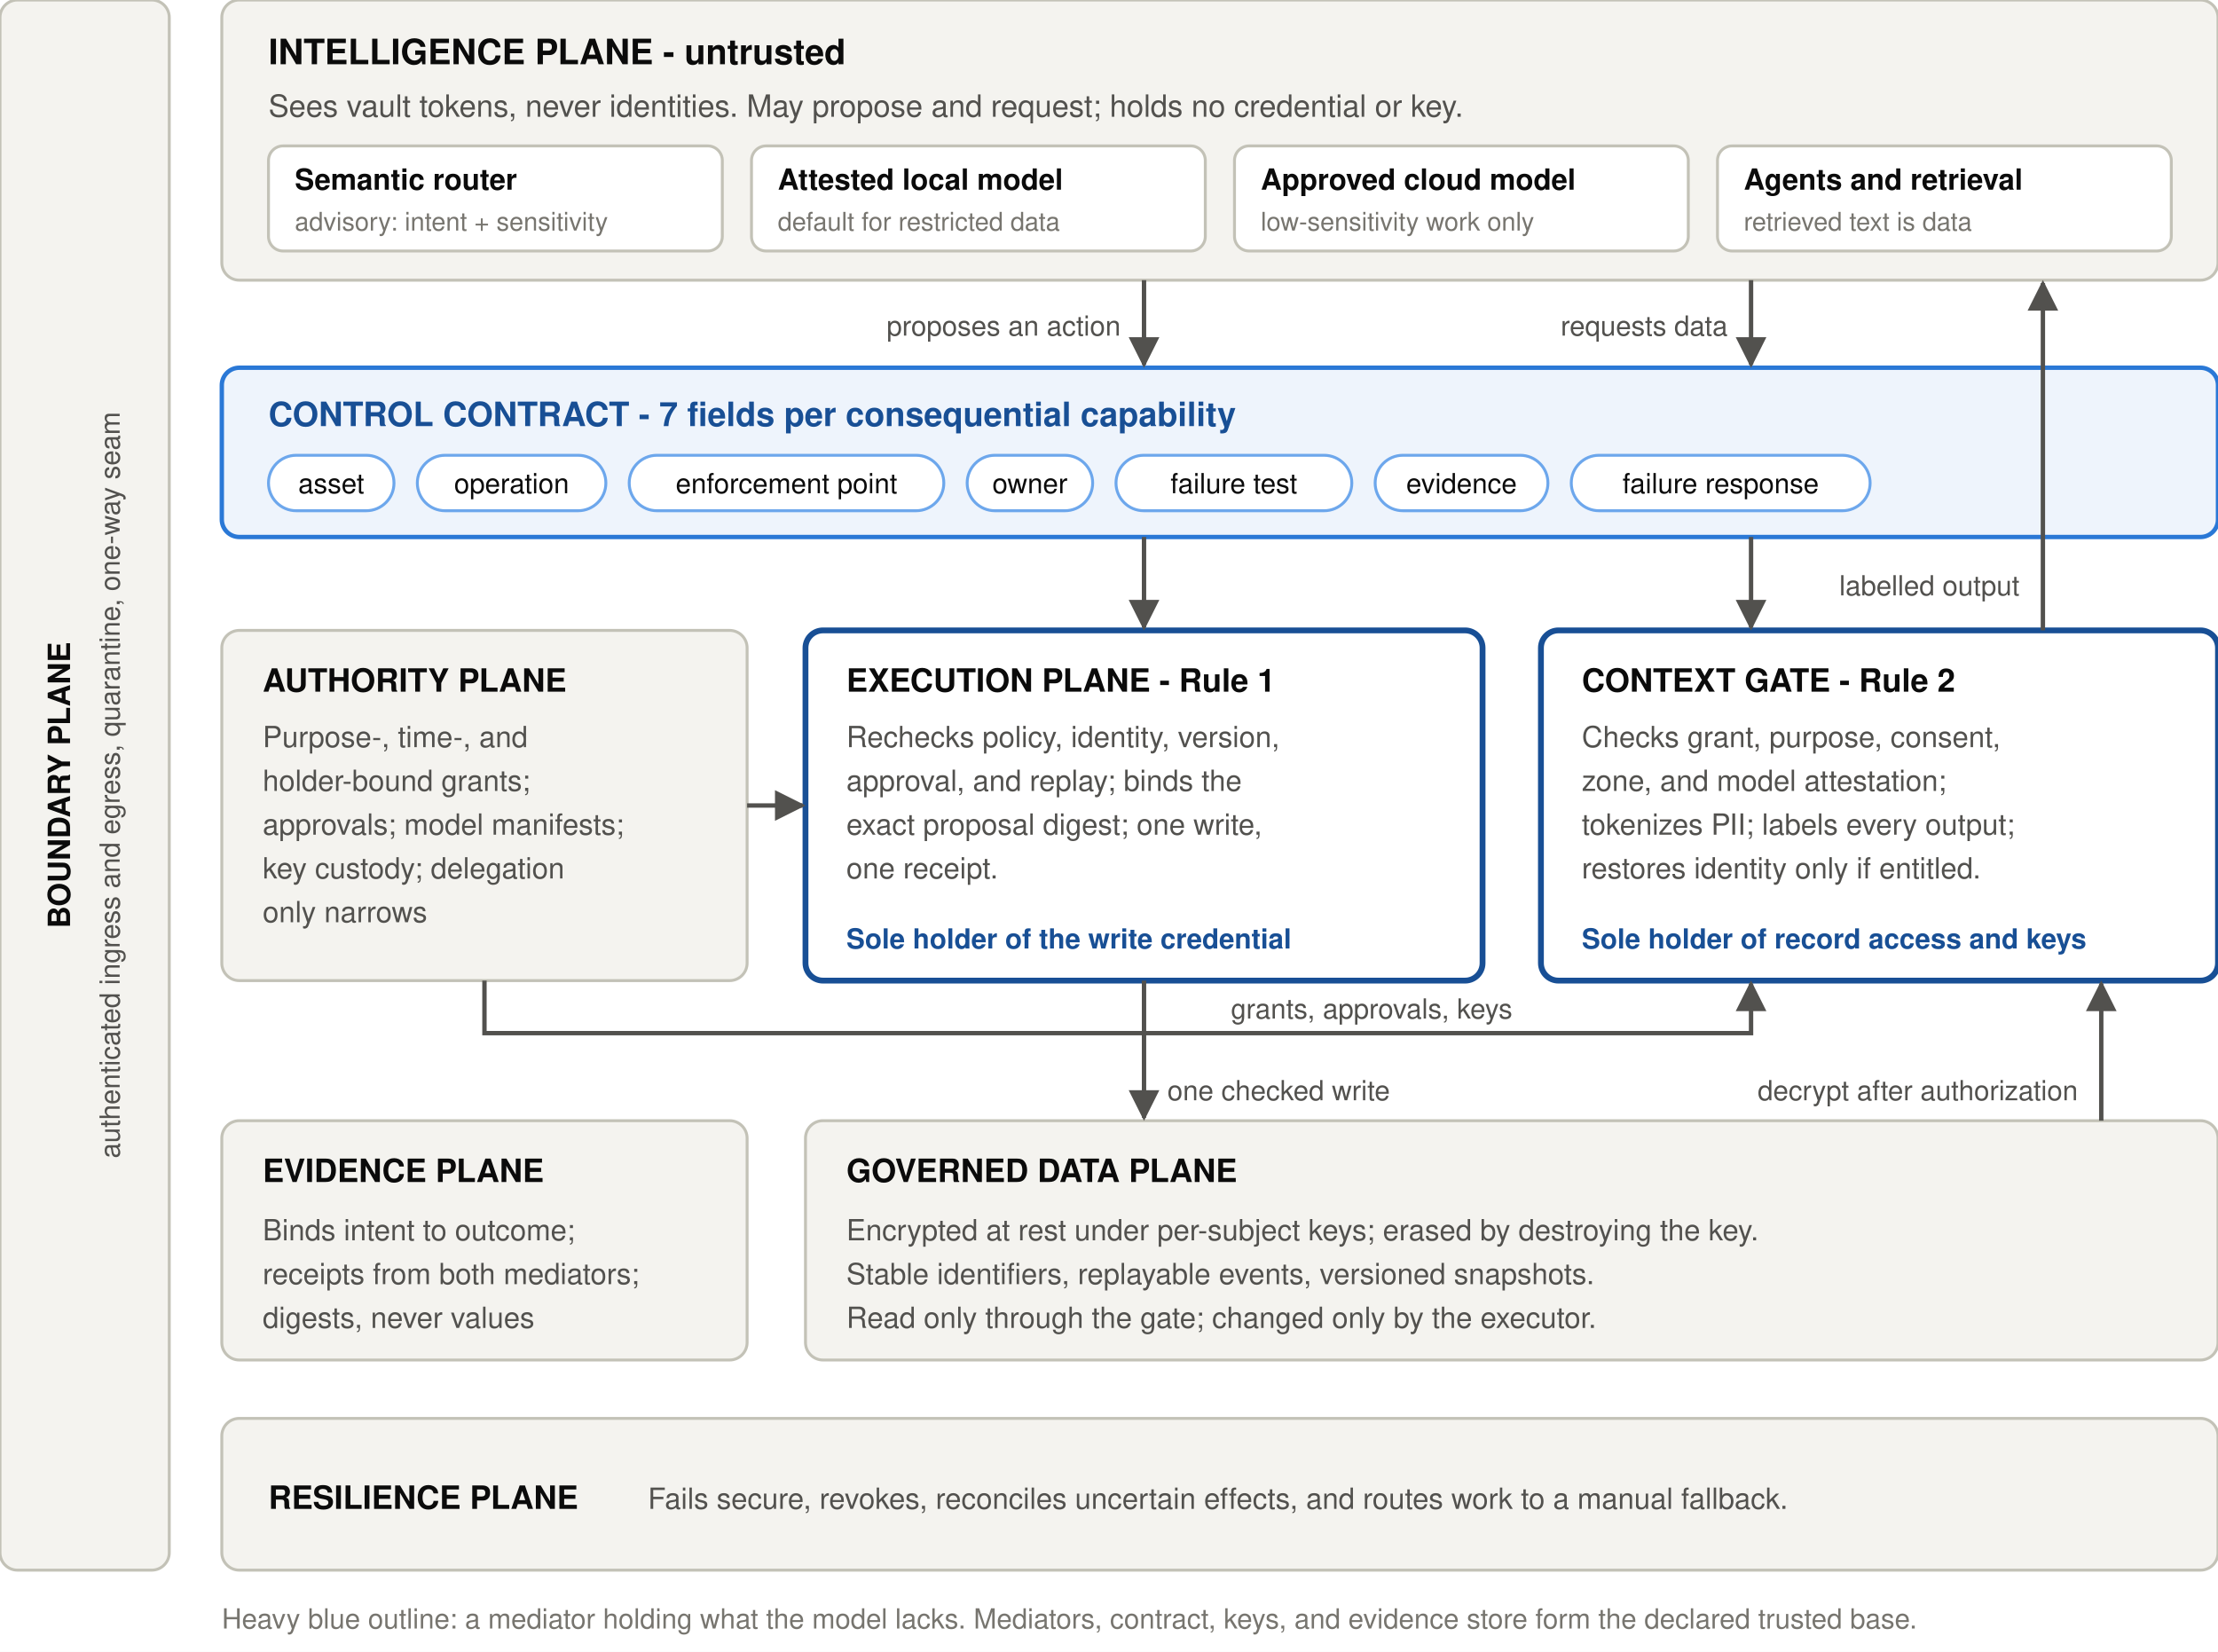
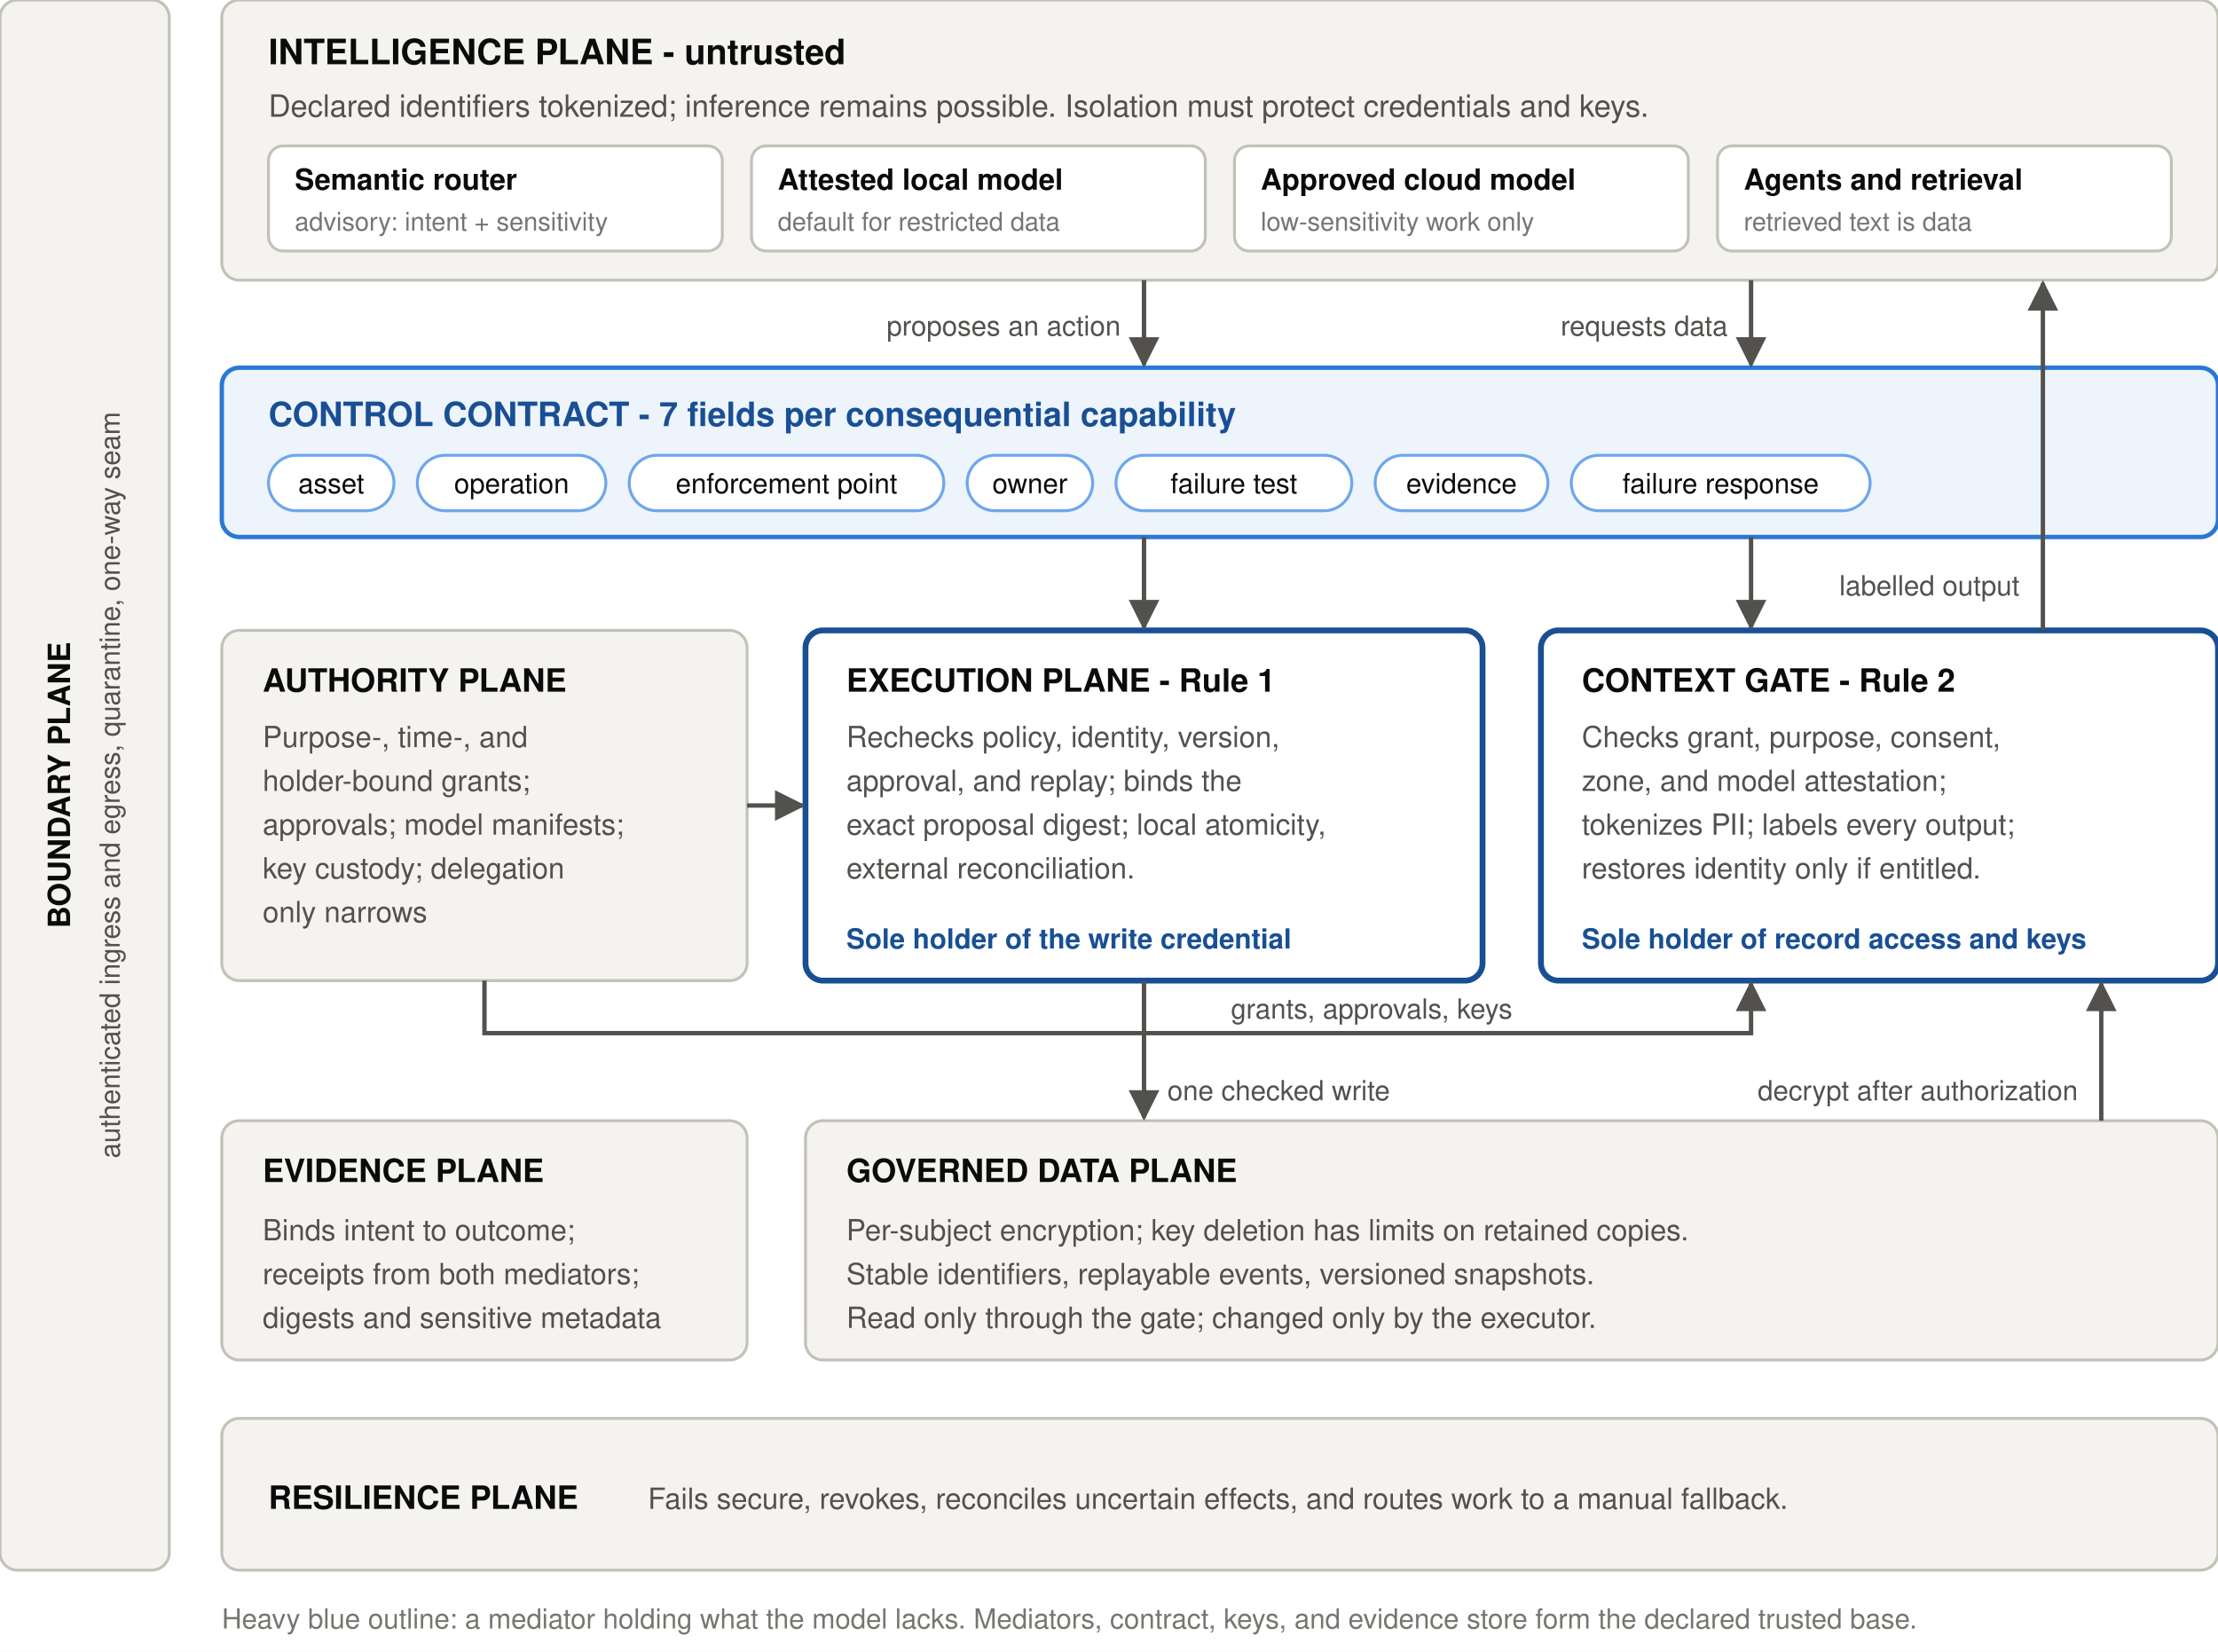
<svg xmlns="http://www.w3.org/2000/svg" viewBox="0 0 760 566" width="760" height="566" role="img" aria-label="Seven-plane reference architecture with two mediators around a control contract" font-family="Helvetica Neue, Helvetica, Arial, sans-serif">
  <rect width="760" height="566" fill="#ffffff" />
  <defs>
    <marker id="arch-arrow" viewBox="0 0 10 10" refX="9" refY="5" markerWidth="7" markerHeight="7" orient="auto-start-reverse">
      <path d="M0,0 L10,5 L0,10 z" fill="#52514e" />
    </marker>
  </defs>
  <rect x="0" y="0" width="58" height="538" rx="6" fill="#f4f3ef" stroke="#c3c2b7" stroke-width="1" />
  <text x="0" y="0" font-size="10.5" font-weight="700" fill="#0b0b0b" text-anchor="middle" transform="translate(24,269) rotate(-90)">BOUNDARY PLANE</text>
  <text x="0" y="0" font-size="9.5" font-weight="400" fill="#52514e" text-anchor="middle" transform="translate(41,269) rotate(-90)">authenticated ingress and egress, quarantine, one-way seam</text>
  <rect x="76" y="0" width="684" height="96" rx="6" fill="#f4f3ef" stroke="#c3c2b7" stroke-width="1" />
  <text x="92" y="22" font-size="12" font-weight="700" fill="#0b0b0b" text-anchor="start">INTELLIGENCE PLANE  -  untrusted</text>
-   <text x="92" y="40" font-size="10.5" font-weight="400" fill="#52514e" text-anchor="start">Sees vault tokens, never identities. May propose and request; holds no credential or key.</text>
+   <text x="92" y="40" font-size="10.5" font-weight="400" fill="#52514e" text-anchor="start">Declared identifiers tokenized; inference remains possible. Isolation must protect credentials and keys.</text>
  <rect x="92" y="50" width="155.5" height="36" rx="5" fill="#ffffff" stroke="#c3c2b7" stroke-width="1" />
  <text x="101" y="65" font-size="10" font-weight="700" fill="#0b0b0b" text-anchor="start">Semantic router</text>
  <text x="101" y="79" font-size="8.8" font-weight="400" fill="#77756f" text-anchor="start">advisory: intent + sensitivity</text>
  <rect x="257.5" y="50" width="155.5" height="36" rx="5" fill="#ffffff" stroke="#c3c2b7" stroke-width="1" />
  <text x="266.5" y="65" font-size="10" font-weight="700" fill="#0b0b0b" text-anchor="start">Attested local model</text>
  <text x="266.5" y="79" font-size="8.8" font-weight="400" fill="#77756f" text-anchor="start">default for restricted data</text>
  <rect x="423" y="50" width="155.5" height="36" rx="5" fill="#ffffff" stroke="#c3c2b7" stroke-width="1" />
  <text x="432" y="65" font-size="10" font-weight="700" fill="#0b0b0b" text-anchor="start">Approved cloud model</text>
  <text x="432" y="79" font-size="8.8" font-weight="400" fill="#77756f" text-anchor="start">low-sensitivity work only</text>
  <rect x="588.5" y="50" width="155.5" height="36" rx="5" fill="#ffffff" stroke="#c3c2b7" stroke-width="1" />
  <text x="597.5" y="65" font-size="10" font-weight="700" fill="#0b0b0b" text-anchor="start">Agents and retrieval</text>
  <text x="597.5" y="79" font-size="8.8" font-weight="400" fill="#77756f" text-anchor="start">retrieved text is data</text>
  <rect x="76" y="126" width="684" height="58" rx="6" fill="#eef4fc" stroke="#2a78d6" stroke-width="1.5" />
  <text x="92" y="146" font-size="11.5" font-weight="700" fill="#184f95" text-anchor="start">CONTROL CONTRACT  -  7 fields per consequential capability</text>
  <rect x="92" y="156" width="43" height="19" rx="9.5" fill="#ffffff" stroke="#6da7ec" stroke-width="1" />
  <text x="113.5" y="169" font-size="9.5" font-weight="400" fill="#0b0b0b" text-anchor="middle">asset</text>
  <rect x="143" y="156" width="64.6" height="19" rx="9.5" fill="#ffffff" stroke="#6da7ec" stroke-width="1" />
  <text x="175.3" y="169" font-size="9.5" font-weight="400" fill="#0b0b0b" text-anchor="middle">operation</text>
  <rect x="215.6" y="156" width="107.8" height="19" rx="9.5" fill="#ffffff" stroke="#6da7ec" stroke-width="1" />
  <text x="269.5" y="169" font-size="9.5" font-weight="400" fill="#0b0b0b" text-anchor="middle">enforcement point</text>
  <rect x="331.4" y="156" width="43" height="19" rx="9.5" fill="#ffffff" stroke="#6da7ec" stroke-width="1" />
  <text x="352.9" y="169" font-size="9.5" font-weight="400" fill="#0b0b0b" text-anchor="middle">owner</text>
  <rect x="382.4" y="156" width="80.8" height="19" rx="9.5" fill="#ffffff" stroke="#6da7ec" stroke-width="1" />
  <text x="422.8" y="169" font-size="9.5" font-weight="400" fill="#0b0b0b" text-anchor="middle">failure test</text>
  <rect x="471.2" y="156" width="59.2" height="19" rx="9.5" fill="#ffffff" stroke="#6da7ec" stroke-width="1" />
  <text x="500.8" y="169" font-size="9.5" font-weight="400" fill="#0b0b0b" text-anchor="middle">evidence</text>
  <rect x="538.4" y="156" width="102.4" height="19" rx="9.5" fill="#ffffff" stroke="#6da7ec" stroke-width="1" />
  <text x="589.6" y="169" font-size="9.5" font-weight="400" fill="#0b0b0b" text-anchor="middle">failure response</text>
  <rect x="76" y="216" width="180" height="120" rx="6" fill="#f4f3ef" stroke="#c3c2b7" stroke-width="1" />
  <text x="90" y="237" font-size="11" font-weight="700" fill="#0b0b0b" text-anchor="start">AUTHORITY PLANE</text>
  <text x="90" y="256" font-size="10" font-weight="400" fill="#52514e" text-anchor="start">Purpose-, time-, and</text>
  <text x="90" y="271" font-size="10" font-weight="400" fill="#52514e" text-anchor="start">holder-bound grants;</text>
  <text x="90" y="286" font-size="10" font-weight="400" fill="#52514e" text-anchor="start">approvals; model manifests;</text>
  <text x="90" y="301" font-size="10" font-weight="400" fill="#52514e" text-anchor="start">key custody; delegation</text>
  <text x="90" y="316" font-size="10" font-weight="400" fill="#52514e" text-anchor="start">only narrows</text>
  <rect x="276" y="216" width="232" height="120" rx="6" fill="#ffffff" stroke="#184f95" stroke-width="2" />
  <text x="290" y="237" font-size="11" font-weight="700" fill="#0b0b0b" text-anchor="start">EXECUTION PLANE  -  Rule 1</text>
  <text x="290" y="256" font-size="10" font-weight="400" fill="#52514e" text-anchor="start">Rechecks policy, identity, version,</text>
  <text x="290" y="271" font-size="10" font-weight="400" fill="#52514e" text-anchor="start">approval, and replay; binds the</text>
-   <text x="290" y="286" font-size="10" font-weight="400" fill="#52514e" text-anchor="start">exact proposal digest; one write,</text>
-   <text x="290" y="301" font-size="10" font-weight="400" fill="#52514e" text-anchor="start">one receipt.</text>
+   <text x="290" y="286" font-size="10" font-weight="400" fill="#52514e" text-anchor="start">exact proposal digest; local atomicity,</text>
+   <text x="290" y="301" font-size="10" font-weight="400" fill="#52514e" text-anchor="start">external reconciliation.</text>
  <text x="290" y="325" font-size="9.5" font-weight="700" fill="#184f95" text-anchor="start">Sole holder of the write credential</text>
  <rect x="528" y="216" width="232" height="120" rx="6" fill="#ffffff" stroke="#184f95" stroke-width="2" />
  <text x="542" y="237" font-size="11" font-weight="700" fill="#0b0b0b" text-anchor="start">CONTEXT GATE  -  Rule 2</text>
  <text x="542" y="256" font-size="10" font-weight="400" fill="#52514e" text-anchor="start">Checks grant, purpose, consent,</text>
  <text x="542" y="271" font-size="10" font-weight="400" fill="#52514e" text-anchor="start">zone, and model attestation;</text>
  <text x="542" y="286" font-size="10" font-weight="400" fill="#52514e" text-anchor="start">tokenizes PII; labels every output;</text>
  <text x="542" y="301" font-size="10" font-weight="400" fill="#52514e" text-anchor="start">restores identity only if entitled.</text>
  <text x="542" y="325" font-size="9.5" font-weight="700" fill="#184f95" text-anchor="start">Sole holder of record access and keys</text>
  <rect x="76" y="384" width="180" height="82" rx="6" fill="#f4f3ef" stroke="#c3c2b7" stroke-width="1" />
  <text x="90" y="405" font-size="11" font-weight="700" fill="#0b0b0b" text-anchor="start">EVIDENCE PLANE</text>
  <text x="90" y="425" font-size="10" font-weight="400" fill="#52514e" text-anchor="start">Binds intent to outcome;</text>
  <text x="90" y="440" font-size="10" font-weight="400" fill="#52514e" text-anchor="start">receipts from both mediators;</text>
-   <text x="90" y="455" font-size="10" font-weight="400" fill="#52514e" text-anchor="start">digests, never values</text>
+   <text x="90" y="455" font-size="10" font-weight="400" fill="#52514e" text-anchor="start">digests and sensitive metadata</text>
  <rect x="276" y="384" width="484" height="82" rx="6" fill="#f4f3ef" stroke="#c3c2b7" stroke-width="1" />
  <text x="290" y="405" font-size="11" font-weight="700" fill="#0b0b0b" text-anchor="start">GOVERNED DATA PLANE</text>
-   <text x="290" y="425" font-size="10" font-weight="400" fill="#52514e" text-anchor="start">Encrypted at rest under per-subject keys; erased by destroying the key.</text>
+   <text x="290" y="425" font-size="10" font-weight="400" fill="#52514e" text-anchor="start">Per-subject encryption; key deletion has limits on retained copies.</text>
  <text x="290" y="440" font-size="10" font-weight="400" fill="#52514e" text-anchor="start">Stable identifiers, replayable events, versioned snapshots.</text>
  <text x="290" y="455" font-size="10" font-weight="400" fill="#52514e" text-anchor="start">Read only through the gate; changed only by the executor.</text>
  <rect x="76" y="486" width="684" height="52" rx="6" fill="#f4f3ef" stroke="#c3c2b7" stroke-width="1" />
  <text x="92" y="517" font-size="11" font-weight="700" fill="#0b0b0b" text-anchor="start">RESILIENCE PLANE</text>
  <text x="222" y="517" font-size="10" font-weight="400" fill="#52514e" text-anchor="start">Fails secure, revokes, reconciles uncertain effects, and routes work to a manual fallback.</text>
  <path d="M392,96 V125" fill="none" stroke="#52514e" stroke-width="1.5" marker-end="url(#arch-arrow)" />
  <path d="M392,184 V215" fill="none" stroke="#52514e" stroke-width="1.5" marker-end="url(#arch-arrow)" />
  <text x="384" y="115" font-size="9.5" font-weight="400" fill="#52514e" text-anchor="end">proposes an action</text>
  <path d="M600,96 V125" fill="none" stroke="#52514e" stroke-width="1.5" marker-end="url(#arch-arrow)" />
  <path d="M600,184 V215" fill="none" stroke="#52514e" stroke-width="1.5" marker-end="url(#arch-arrow)" />
  <text x="592" y="115" font-size="9.5" font-weight="400" fill="#52514e" text-anchor="end">requests data</text>
  <path d="M700,216 V97" fill="none" stroke="#52514e" stroke-width="1.5" marker-end="url(#arch-arrow)" />
  <text x="692" y="204" font-size="9.5" font-weight="400" fill="#52514e" text-anchor="end">labelled output</text>
  <path d="M256,276 H275" fill="none" stroke="#52514e" stroke-width="1.5" marker-end="url(#arch-arrow)" />
  <path d="M166,336 V354 H600 V337" fill="none" stroke="#52514e" stroke-width="1.5" marker-end="url(#arch-arrow)" />
  <text x="470" y="349" font-size="9.5" font-weight="400" fill="#52514e" text-anchor="middle">grants, approvals, keys</text>
  <path d="M392,336 V383" fill="none" stroke="#52514e" stroke-width="1.5" marker-end="url(#arch-arrow)" />
  <text x="400" y="377" font-size="9.5" font-weight="400" fill="#52514e" text-anchor="start">one checked write</text>
  <path d="M720,384 V337" fill="none" stroke="#52514e" stroke-width="1.5" marker-end="url(#arch-arrow)" />
  <text x="712" y="377" font-size="9.5" font-weight="400" fill="#52514e" text-anchor="end">decrypt after authorization</text>
  <text x="76" y="558" font-size="9.5" font-weight="400" fill="#77756f" text-anchor="start">Heavy blue outline: a mediator holding what the model lacks. Mediators, contract, keys, and evidence store form the declared trusted base.</text>
</svg>
